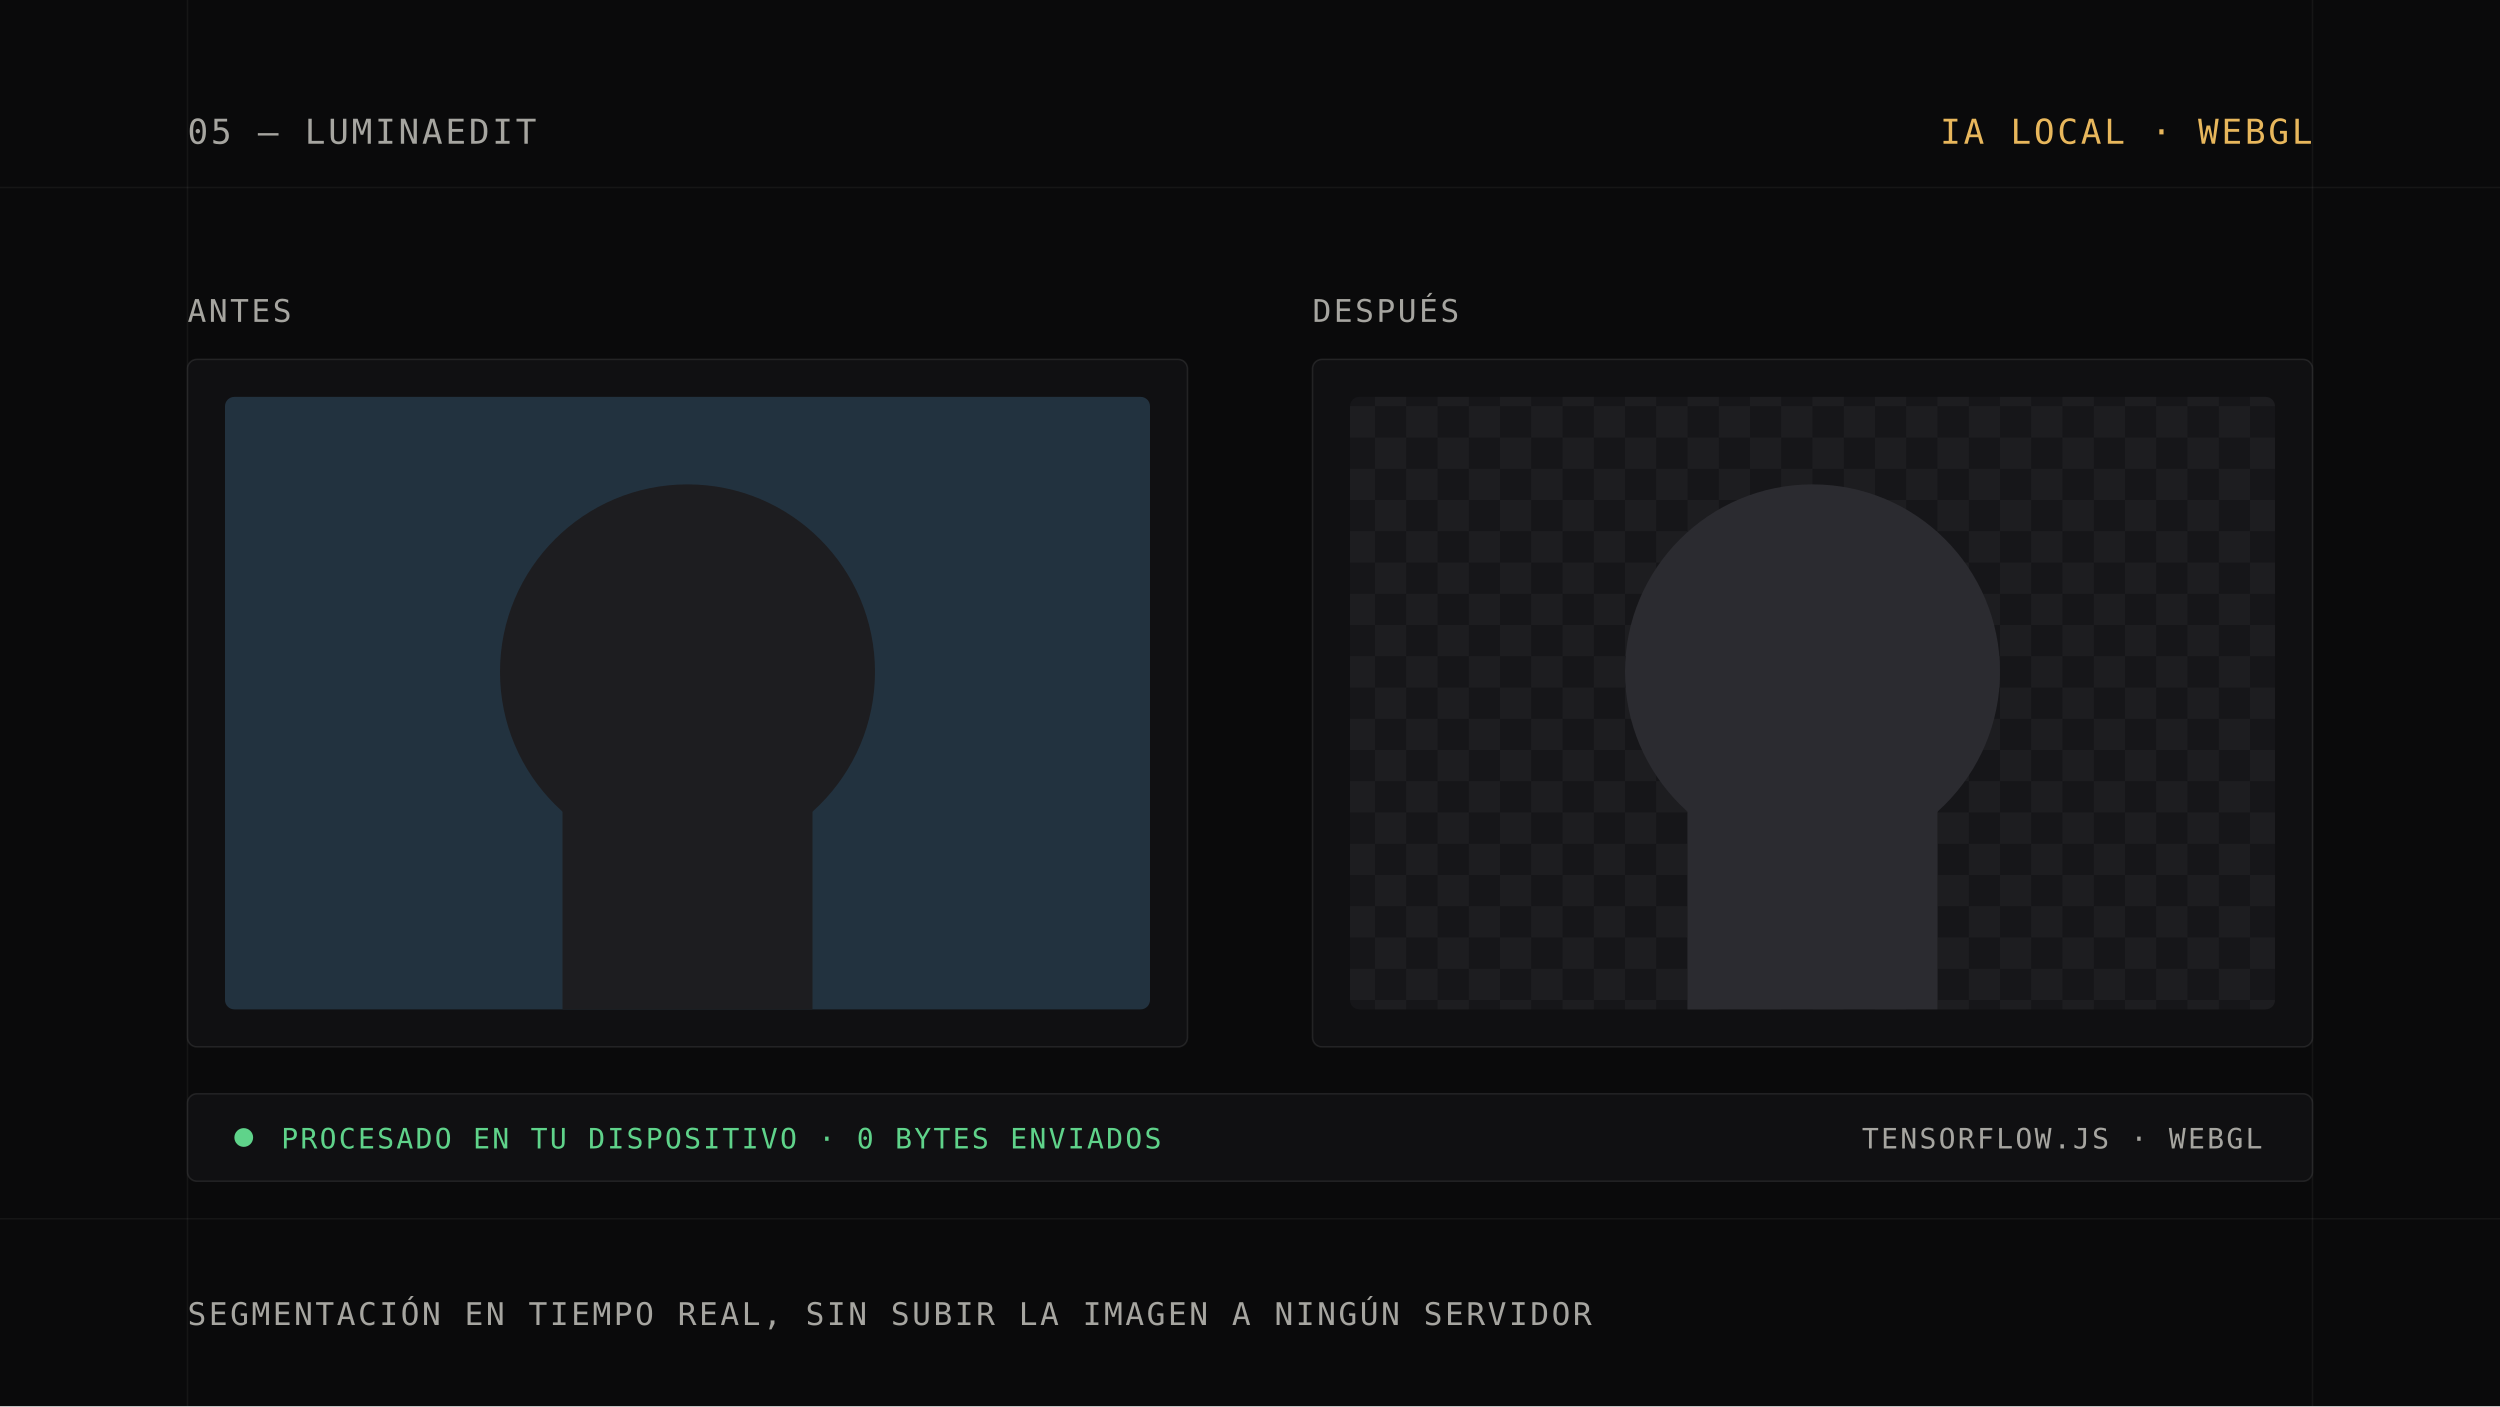
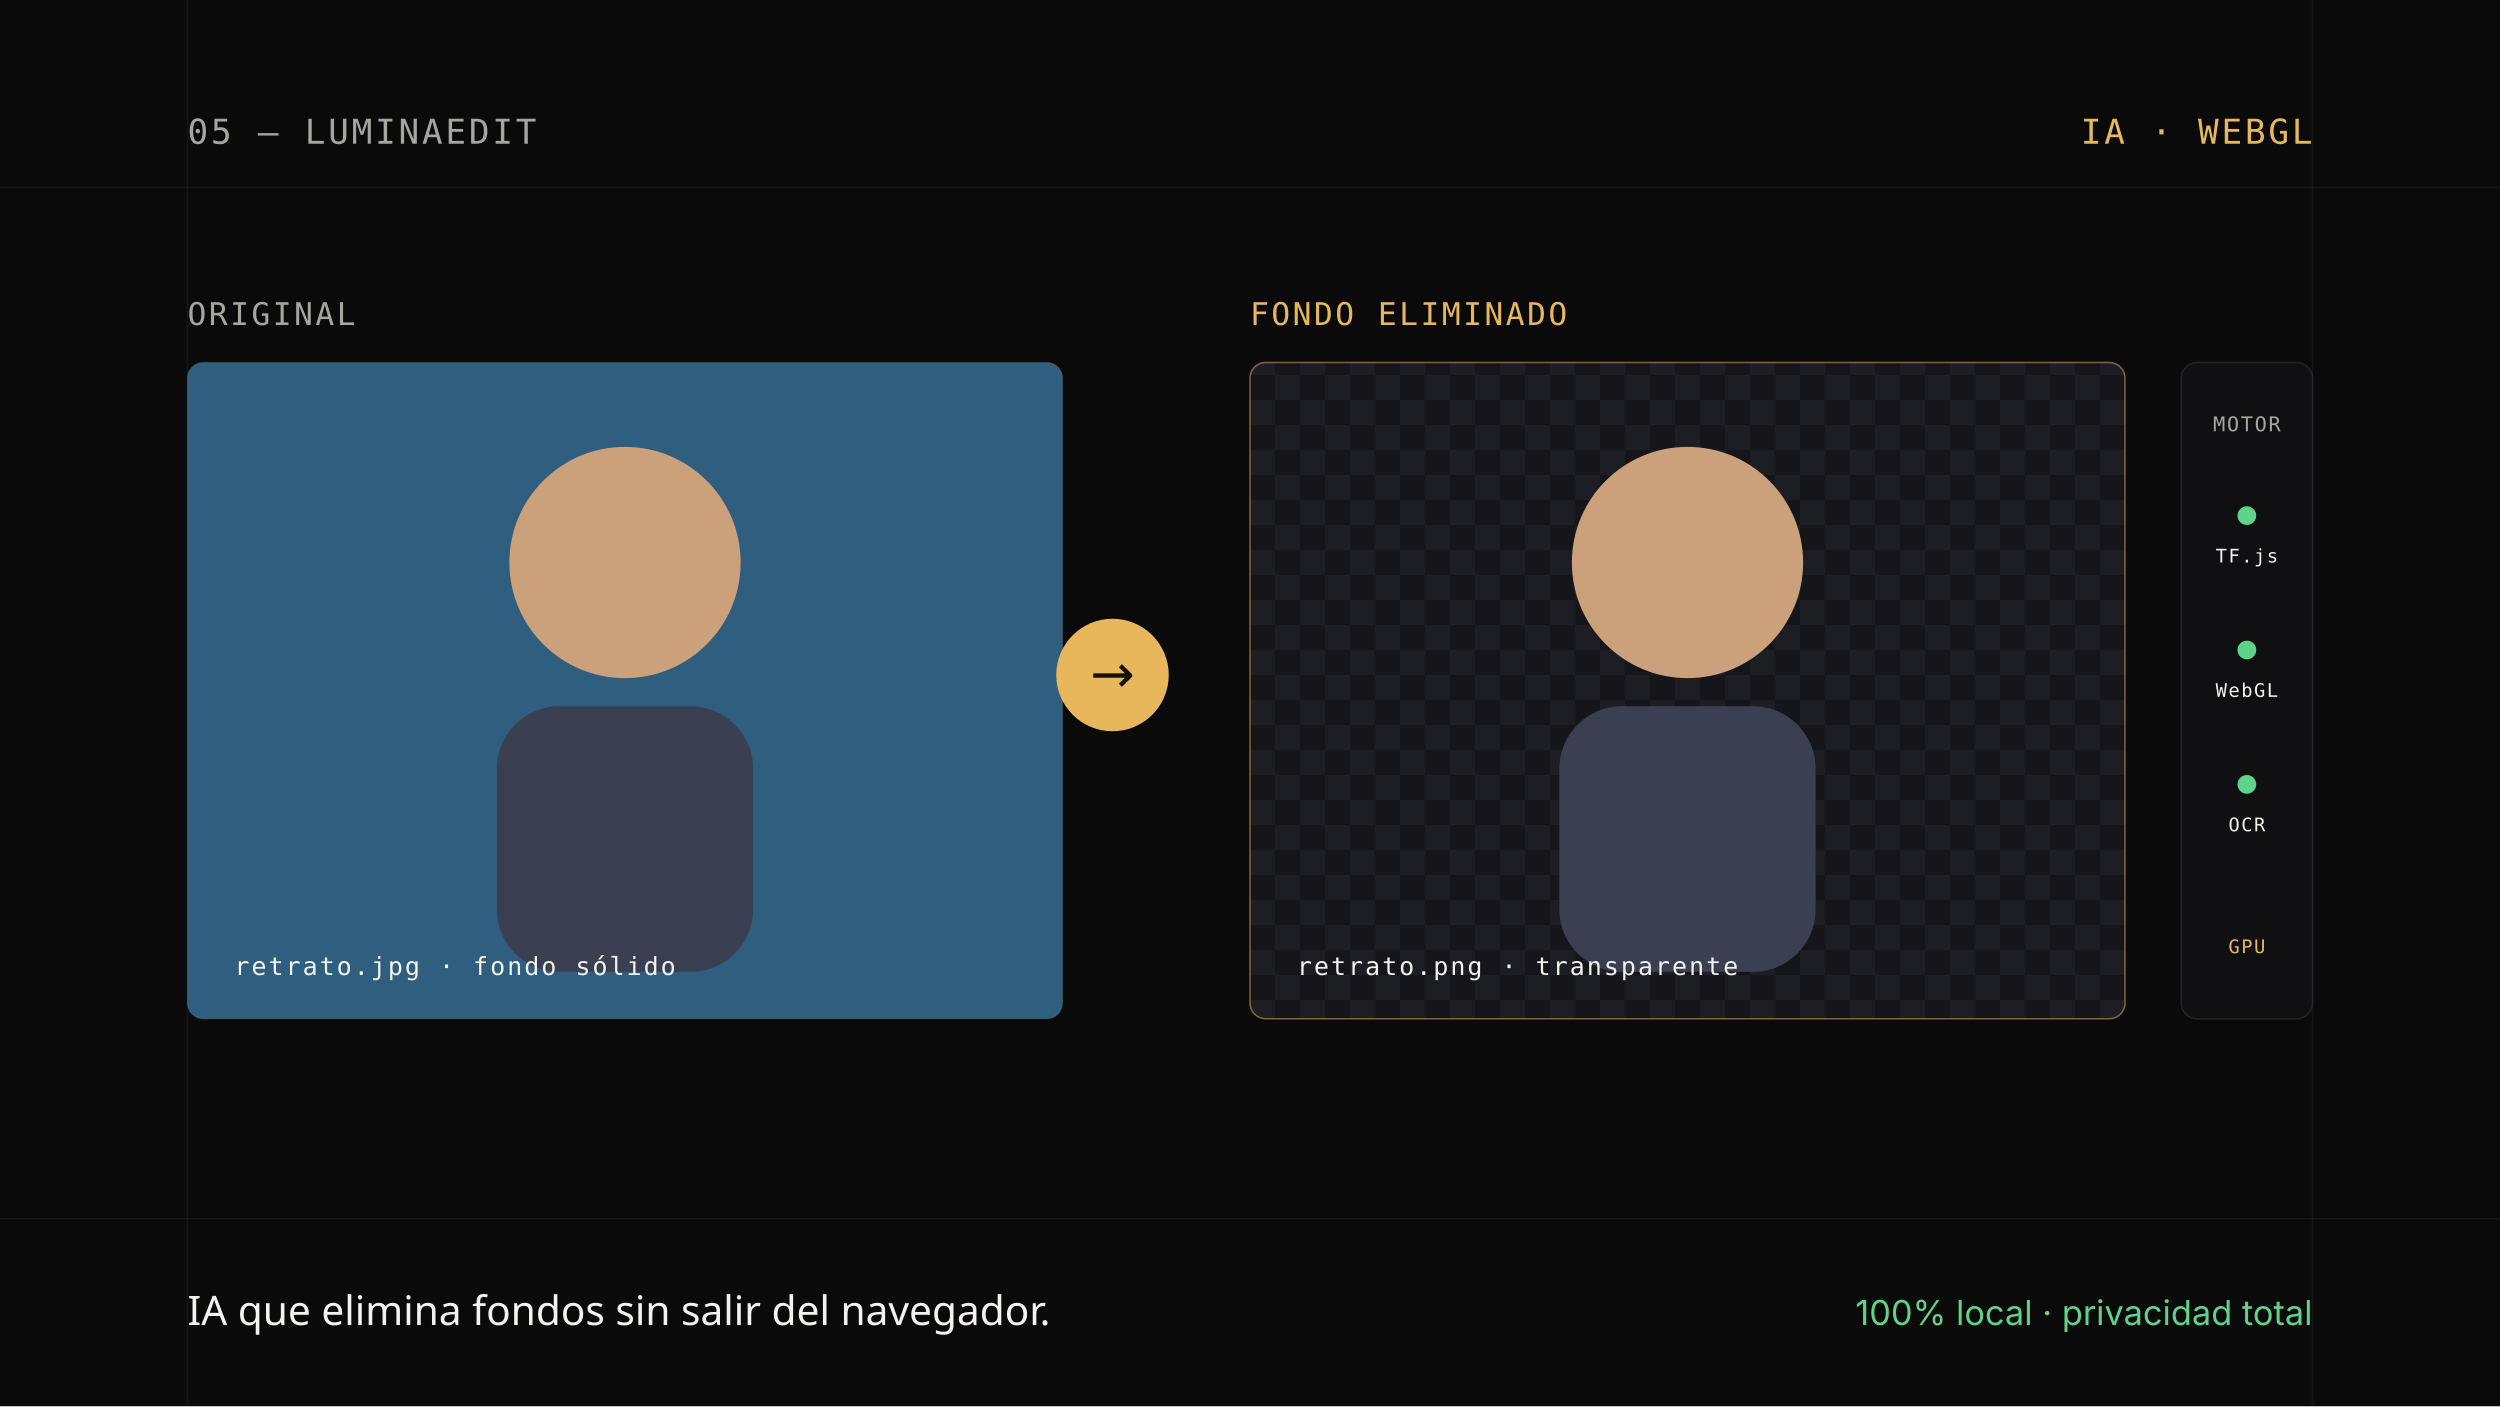
- <svg xmlns="http://www.w3.org/2000/svg" width="1600" height="900" viewBox="0 0 1600 900" role="img" aria-label="LuminaEdit: comparación antes y después de eliminar el fondo de una imagen con IA local">
+ <svg xmlns="http://www.w3.org/2000/svg" width="1600" height="900" viewBox="0 0 1600 900" role="img" aria-label="LuminaEdit: eliminación de fondo con IA local usando TensorFlow.js y WebGL">
  <defs>
    <style>
      .mono { font-family: "JetBrains Mono", ui-monospace, monospace; letter-spacing: 0.08em; }
      .display { font-family: "Space Grotesk", system-ui, sans-serif; }
      .body { font-family: "Inter", system-ui, sans-serif; }
    </style>
-     <pattern id="checker" width="40" height="40" patternUnits="userSpaceOnUse">
-       <rect width="40" height="40" fill="#161619" />
-       <rect width="20" height="20" fill="#1d1d20" />
-       <rect x="20" y="20" width="20" height="20" fill="#1d1d20" />
+     <pattern id="checker" width="32" height="32" patternUnits="userSpaceOnUse">
+       <rect width="32" height="32" fill="#15151a" />
+       <rect width="16" height="16" fill="#1d1d24" />
+       <rect x="16" y="16" width="16" height="16" fill="#1d1d24" />
    </pattern>
  </defs>
  <rect width="1600" height="900" fill="#0a0a0b" />
  <g stroke="rgba(255,255,255,0.05)" stroke-width="1">
    <line x1="120" y1="0" x2="120" y2="900" />
    <line x1="1480" y1="0" x2="1480" y2="900" />
    <line x1="0" y1="120" x2="1600" y2="120" />
    <line x1="0" y1="780" x2="1600" y2="780" />
  </g>
  <text x="120" y="92" class="mono" font-size="22" fill="#a6a5a0">05 — LUMINAEDIT</text>
-   <text x="1480" y="92" class="mono" font-size="22" fill="#e8b75c" text-anchor="end">IA LOCAL · WEBGL</text>
-   <text x="120" y="206" class="mono" font-size="20" fill="#a6a5a0">ANTES</text>
-   <rect x="120" y="230" width="640" height="440" rx="6" fill="#101012" stroke="rgba(255,255,255,0.09)" />
-   <rect x="144" y="254" width="592" height="392" rx="6" fill="#22323f" />
-   <circle cx="440" cy="430" r="120" fill="#1d1d20" />
-   <rect x="360" y="470" width="160" height="176" fill="#1d1d20" />
-   <text x="840" y="206" class="mono" font-size="20" fill="#a6a5a0">DESPUÉS</text>
-   <rect x="840" y="230" width="640" height="440" rx="6" fill="#101012" stroke="rgba(255,255,255,0.09)" />
-   <rect x="864" y="254" width="592" height="392" rx="6" fill="url(#checker)" />
-   <circle cx="1160" cy="430" r="120" fill="#2b2b30" />
-   <rect x="1080" y="470" width="160" height="176" fill="#2b2b30" />
-   <rect x="120" y="700" width="1360" height="56" rx="6" fill="#101012" stroke="rgba(255,255,255,0.09)" />
-   <circle cx="156" cy="728" r="6" fill="#5fd38a" />
-   <text x="180" y="735" class="mono" font-size="18" fill="#5fd38a">PROCESADO EN TU DISPOSITIVO · 0 BYTES ENVIADOS</text>
-   <text x="1448" y="735" class="mono" font-size="18" fill="#a6a5a0" text-anchor="end">TENSORFLOW.JS · WEBGL</text>
-   <text x="120" y="848" class="mono" font-size="20" fill="#a6a5a0">SEGMENTACIÓN EN TIEMPO REAL, SIN SUBIR LA IMAGEN A NINGÚN SERVIDOR</text>
+   <text x="1480" y="92" class="mono" font-size="22" fill="#e8b75c" text-anchor="end">IA · WEBGL</text>
+   <text x="120" y="208" class="mono" font-size="20" fill="#a6a5a0">ORIGINAL</text>
+   <rect x="120" y="232" width="560" height="420" rx="10" fill="#2f5e7e" />
+   <rect x="120" y="232" width="560" height="420" rx="10" fill="none" stroke="rgba(255,255,255,0.09)" />
+   <circle cx="400" cy="360" r="74" fill="#caa17a" />
+   <rect x="318" y="452" width="164" height="170" rx="40" fill="#3a3f52" />
+   <text x="150" y="624" class="mono" font-size="16" fill="#f3f2ee">retrato.jpg · fondo sólido</text>
+   <g transform="translate(712 432)">
+     <circle r="36" fill="#e8b75c" />
+     <text y="11" class="display" font-size="34" fill="#14110a" text-anchor="middle">→</text>
+   </g>
+   <text x="800" y="208" class="mono" font-size="20" fill="#e8b75c">FONDO ELIMINADO</text>
+   <rect x="800" y="232" width="560" height="420" rx="10" fill="url(#checker)" />
+   <rect x="800" y="232" width="560" height="420" rx="10" fill="none" stroke="#e8b75c" stroke-opacity="0.5" />
+   <circle cx="1080" cy="360" r="74" fill="#caa17a" />
+   <rect x="998" y="452" width="164" height="170" rx="40" fill="#3a3f52" />
+   <text x="830" y="624" class="mono" font-size="16" fill="#f3f2ee">retrato.png · transparente</text>
+   <rect x="1396" y="232" width="84" height="420" rx="10" fill="#101012" stroke="rgba(255,255,255,0.09)" />
+   <text x="1438" y="276" class="mono" font-size="13" fill="#a6a5a0" text-anchor="middle">MOTOR</text>
+   <circle cx="1438" cy="330" r="6" fill="#5fd38a" />
+   <text x="1438" y="360" class="mono" font-size="12" fill="#f3f2ee" text-anchor="middle">TF.js</text>
+   <circle cx="1438" cy="416" r="6" fill="#5fd38a" />
+   <text x="1438" y="446" class="mono" font-size="12" fill="#f3f2ee" text-anchor="middle">WebGL</text>
+   <circle cx="1438" cy="502" r="6" fill="#5fd38a" />
+   <text x="1438" y="532" class="mono" font-size="12" fill="#f3f2ee" text-anchor="middle">OCR</text>
+   <text x="1438" y="610" class="mono" font-size="12" fill="#e8b75c" text-anchor="middle">GPU</text>
+   <text x="120" y="848" class="display" font-size="26" fill="#f3f2ee">IA que elimina fondos sin salir del navegador.</text>
+   <text x="1480" y="848" class="body" font-size="22" fill="#5fd38a" text-anchor="end">100% local · privacidad total</text>
</svg>
